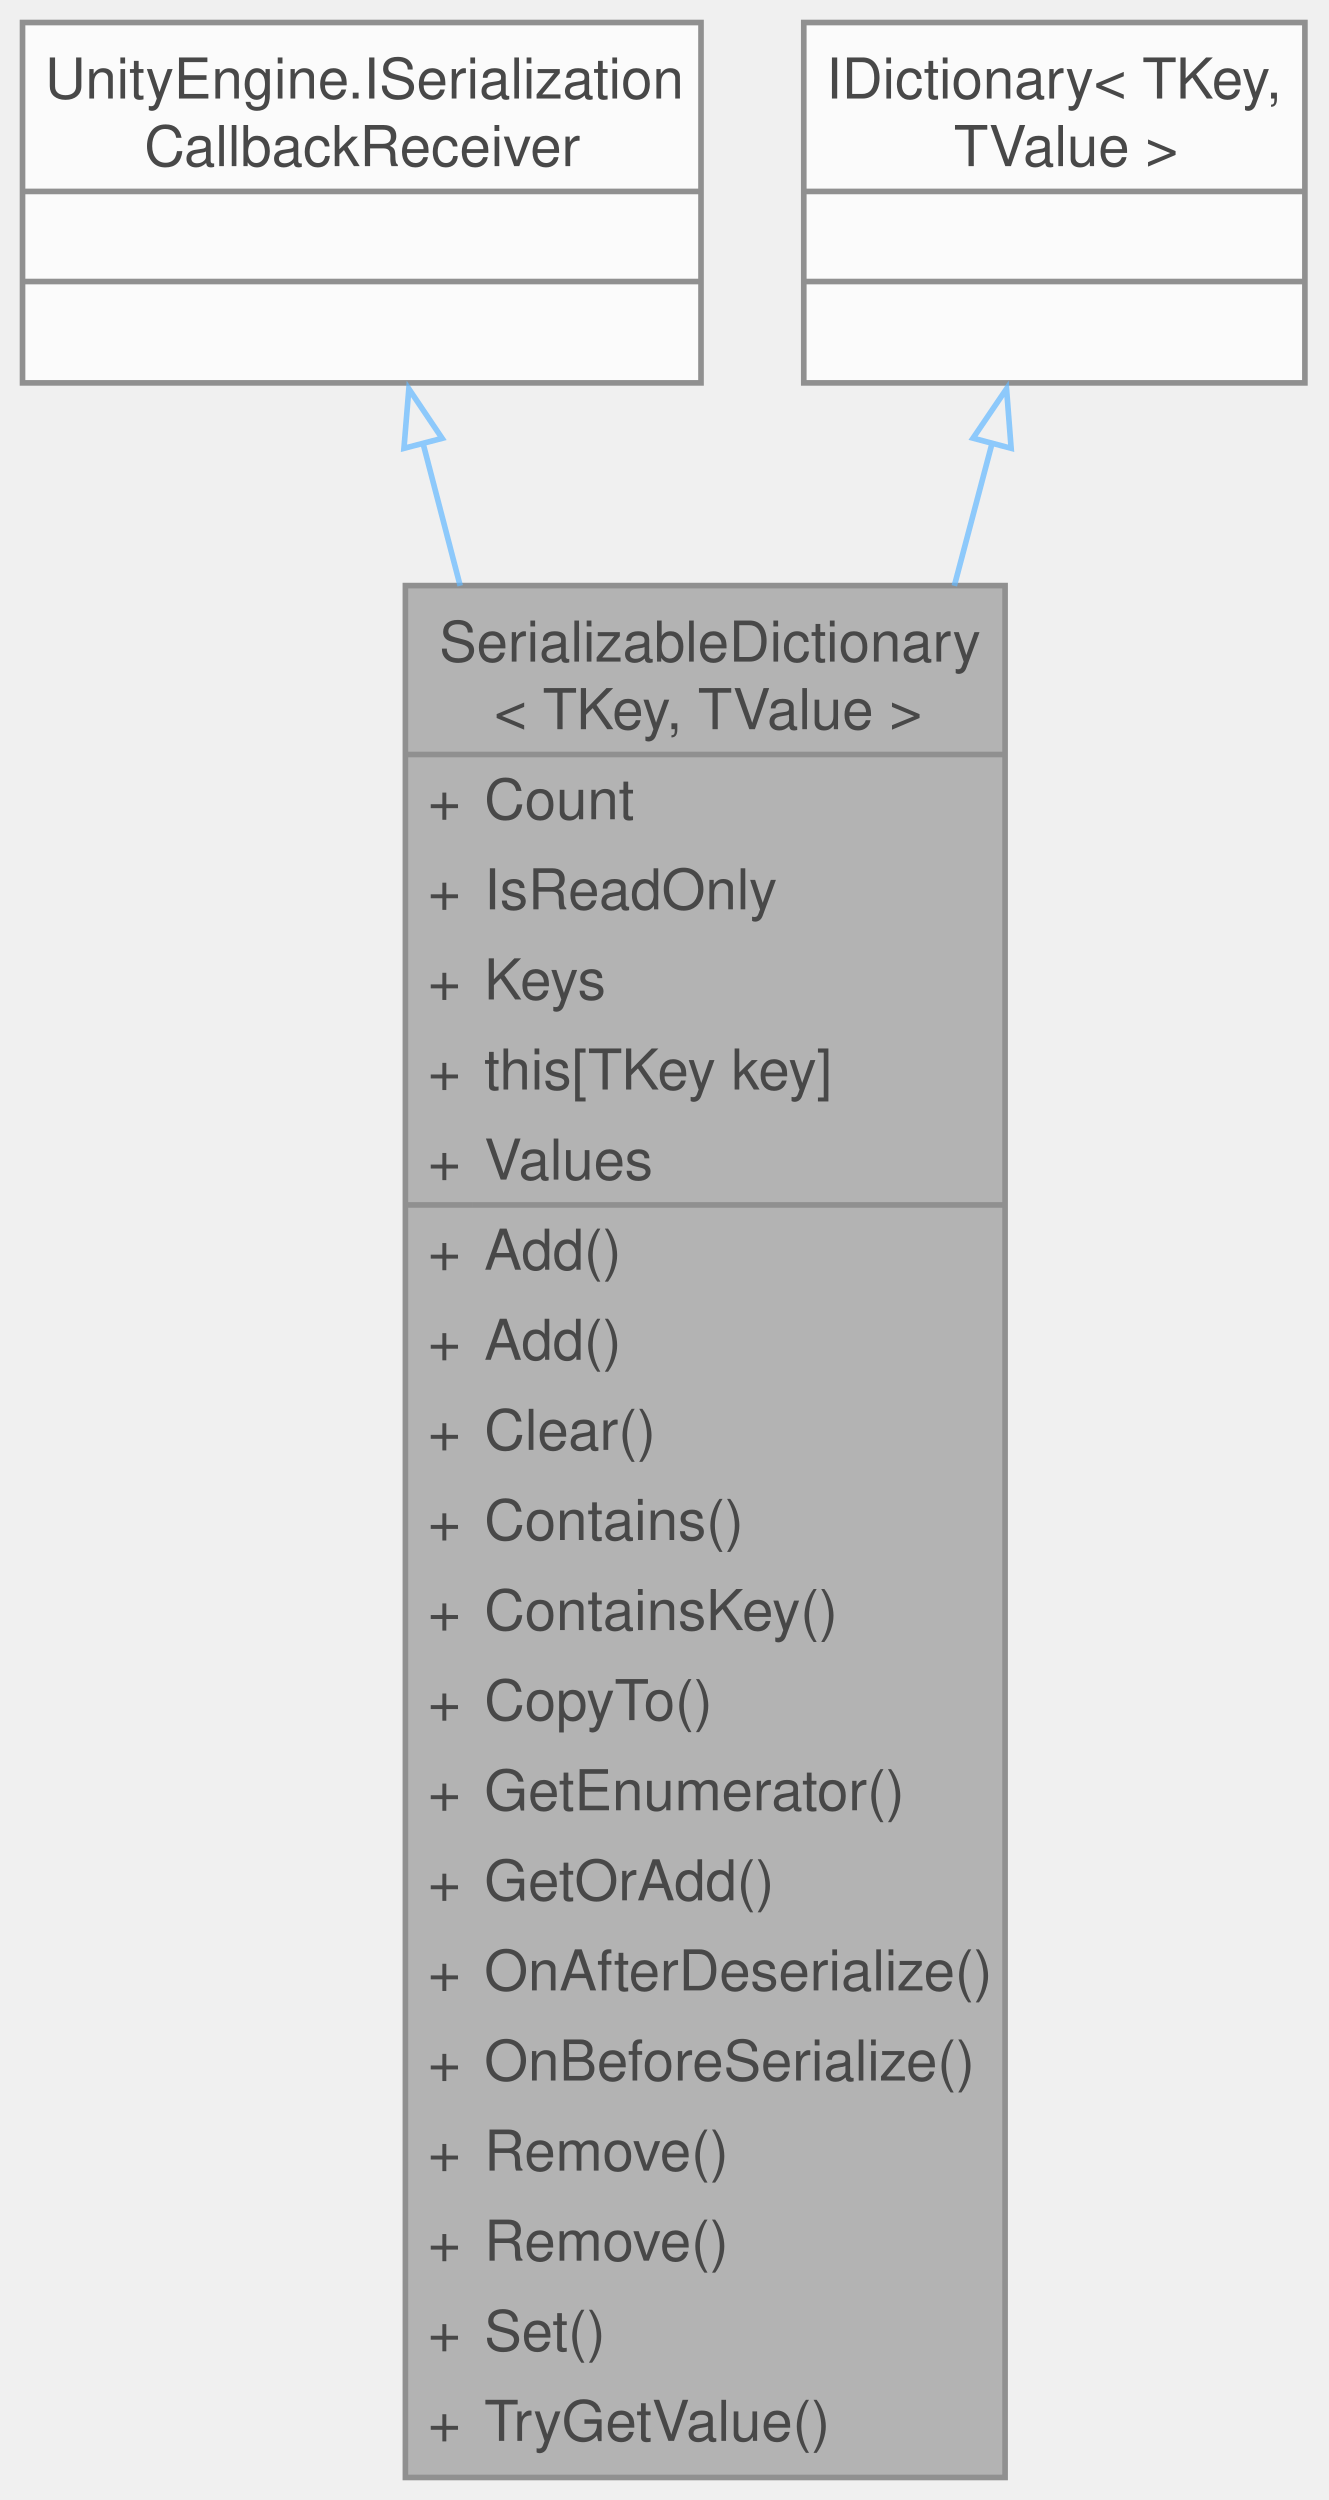
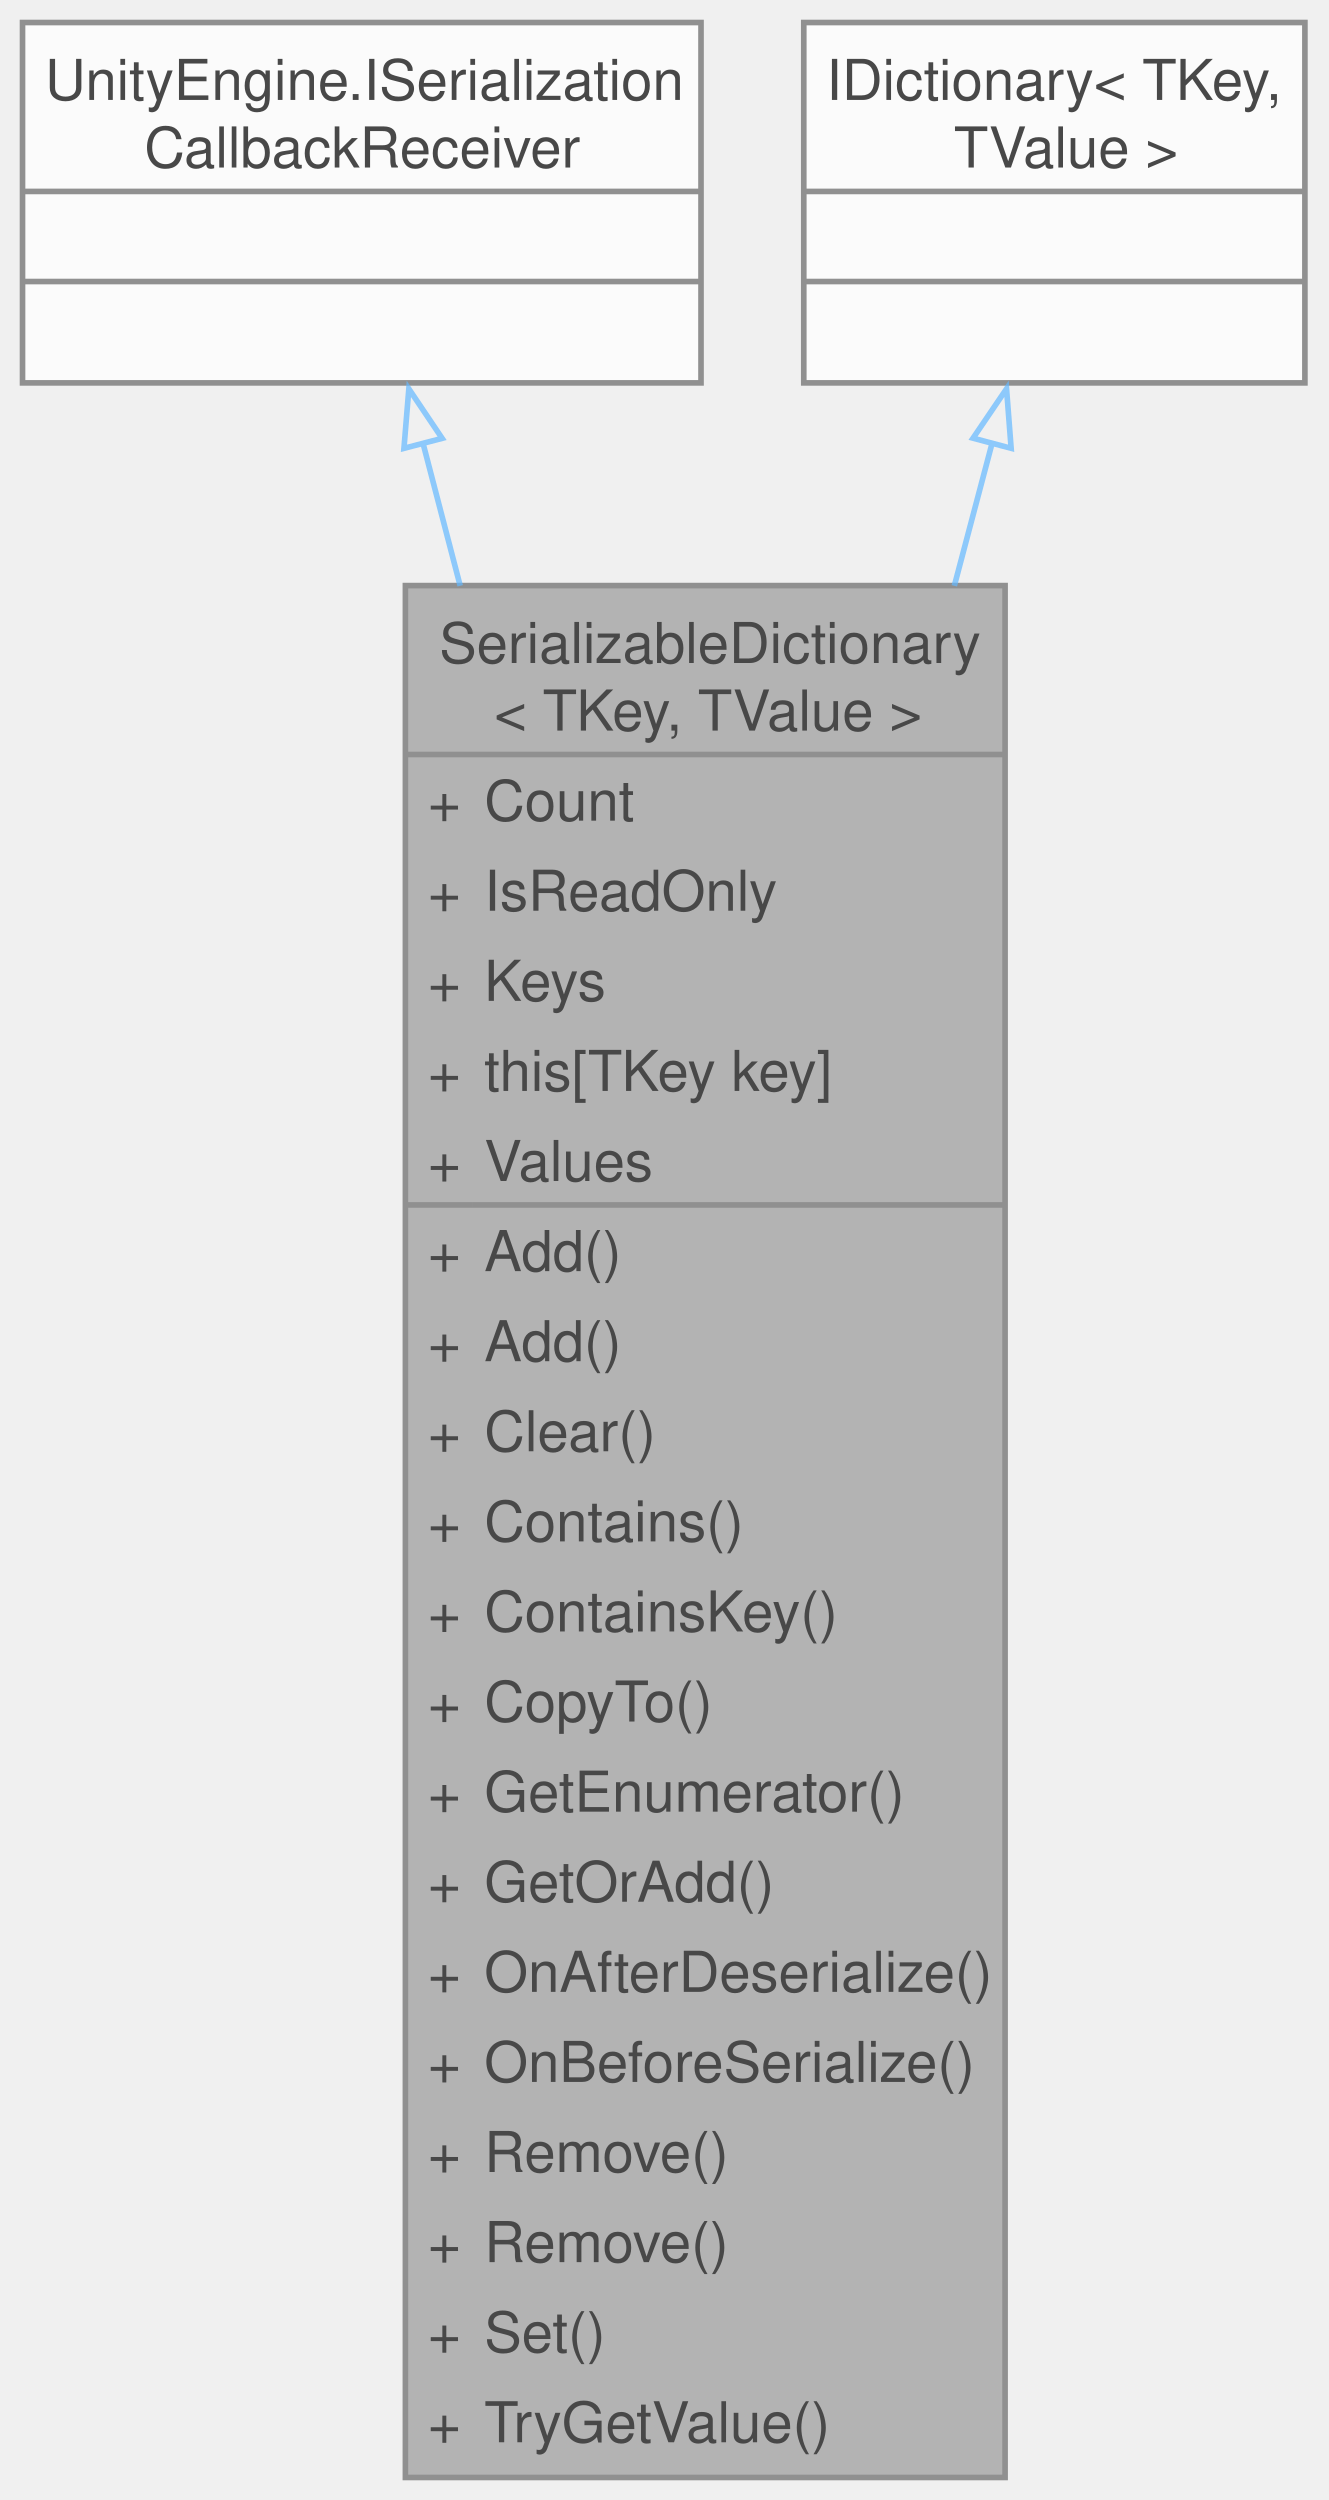
<svg xmlns="http://www.w3.org/2000/svg" xmlns:xlink="http://www.w3.org/1999/xlink" width="236pt" height="444pt" viewBox="0.00 0.00 236.00 444.00">
  <svg id="main" version="1.1" xml:space="preserve">
    <style type="text/css">
.node, .edge {opacity: 0.7;}
.node.selected, .edge.selected {opacity: 1;}
.edge:hover path { stroke: red; }
.edge:hover polygon { stroke: red; fill: red; }
</style>
    <svg id="graph" class="graph">
      <g id="graph0" class="graph" transform="scale(1 1) rotate(0) translate(4 440)">
        <g id="Node000001" class="node">
          <g id="a_Node000001">
-             <a xlink:title="Unity-serializable wrapper around Dictionary&lt;TKey, TValue&gt; that round-trips keys and values via paral...">
+             <a xlink:title="Unity-serializable wrapper around Dictionary&lt;TKey, TValue&gt;.">
              <polygon fill="#999999" stroke="none" points="174.5,-336 68,-336 68,0 174.5,0 174.5,-336" />
-               <text xml:space="preserve" text-anchor="start" x="74" y="-322.5" font-family="Helvetica,sans-Serif" font-size="10.00">SerializableDictionary</text>
-               <text xml:space="preserve" text-anchor="start" x="83.75" y="-310.5" font-family="Helvetica,sans-Serif" font-size="10.00">&lt; TKey, TValue &gt;</text>
-               <text xml:space="preserve" text-anchor="start" x="72" y="-294.5" font-family="Helvetica,sans-Serif" font-size="10.00">+</text>
-               <text xml:space="preserve" text-anchor="start" x="82" y="-294.5" font-family="Helvetica,sans-Serif" font-size="10.00">Count</text>
-               <text xml:space="preserve" text-anchor="start" x="72" y="-278.5" font-family="Helvetica,sans-Serif" font-size="10.00">+</text>
-               <text xml:space="preserve" text-anchor="start" x="82" y="-278.5" font-family="Helvetica,sans-Serif" font-size="10.00">IsReadOnly</text>
-               <text xml:space="preserve" text-anchor="start" x="72" y="-262.5" font-family="Helvetica,sans-Serif" font-size="10.00">+</text>
-               <text xml:space="preserve" text-anchor="start" x="82" y="-262.5" font-family="Helvetica,sans-Serif" font-size="10.00">Keys</text>
-               <text xml:space="preserve" text-anchor="start" x="72" y="-246.5" font-family="Helvetica,sans-Serif" font-size="10.00">+</text>
-               <text xml:space="preserve" text-anchor="start" x="82" y="-246.5" font-family="Helvetica,sans-Serif" font-size="10.00">this[TKey key]</text>
-               <text xml:space="preserve" text-anchor="start" x="72" y="-230.5" font-family="Helvetica,sans-Serif" font-size="10.00">+</text>
-               <text xml:space="preserve" text-anchor="start" x="82" y="-230.5" font-family="Helvetica,sans-Serif" font-size="10.00">Values</text>
-               <text xml:space="preserve" text-anchor="start" x="72" y="-214.5" font-family="Helvetica,sans-Serif" font-size="10.00">+</text>
-               <text xml:space="preserve" text-anchor="start" x="82" y="-214.5" font-family="Helvetica,sans-Serif" font-size="10.00">Add()</text>
-               <text xml:space="preserve" text-anchor="start" x="72" y="-198.5" font-family="Helvetica,sans-Serif" font-size="10.00">+</text>
-               <text xml:space="preserve" text-anchor="start" x="82" y="-198.5" font-family="Helvetica,sans-Serif" font-size="10.00">Add()</text>
-               <text xml:space="preserve" text-anchor="start" x="72" y="-182.5" font-family="Helvetica,sans-Serif" font-size="10.00">+</text>
-               <text xml:space="preserve" text-anchor="start" x="82" y="-182.5" font-family="Helvetica,sans-Serif" font-size="10.00">Clear()</text>
-               <text xml:space="preserve" text-anchor="start" x="72" y="-166.5" font-family="Helvetica,sans-Serif" font-size="10.00">+</text>
-               <text xml:space="preserve" text-anchor="start" x="82" y="-166.5" font-family="Helvetica,sans-Serif" font-size="10.00">Contains()</text>
-               <text xml:space="preserve" text-anchor="start" x="72" y="-150.5" font-family="Helvetica,sans-Serif" font-size="10.00">+</text>
-               <text xml:space="preserve" text-anchor="start" x="82" y="-150.5" font-family="Helvetica,sans-Serif" font-size="10.00">ContainsKey()</text>
-               <text xml:space="preserve" text-anchor="start" x="72" y="-134.5" font-family="Helvetica,sans-Serif" font-size="10.00">+</text>
-               <text xml:space="preserve" text-anchor="start" x="82" y="-134.5" font-family="Helvetica,sans-Serif" font-size="10.00">CopyTo()</text>
-               <text xml:space="preserve" text-anchor="start" x="72" y="-118.5" font-family="Helvetica,sans-Serif" font-size="10.00">+</text>
-               <text xml:space="preserve" text-anchor="start" x="82" y="-118.5" font-family="Helvetica,sans-Serif" font-size="10.00">GetEnumerator()</text>
-               <text xml:space="preserve" text-anchor="start" x="72" y="-102.5" font-family="Helvetica,sans-Serif" font-size="10.00">+</text>
-               <text xml:space="preserve" text-anchor="start" x="82" y="-102.5" font-family="Helvetica,sans-Serif" font-size="10.00">GetOrAdd()</text>
-               <text xml:space="preserve" text-anchor="start" x="72" y="-86.5" font-family="Helvetica,sans-Serif" font-size="10.00">+</text>
-               <text xml:space="preserve" text-anchor="start" x="82" y="-86.5" font-family="Helvetica,sans-Serif" font-size="10.00">OnAfterDeserialize()</text>
-               <text xml:space="preserve" text-anchor="start" x="72" y="-70.5" font-family="Helvetica,sans-Serif" font-size="10.00">+</text>
-               <text xml:space="preserve" text-anchor="start" x="82" y="-70.5" font-family="Helvetica,sans-Serif" font-size="10.00">OnBeforeSerialize()</text>
-               <text xml:space="preserve" text-anchor="start" x="72" y="-54.5" font-family="Helvetica,sans-Serif" font-size="10.00">+</text>
-               <text xml:space="preserve" text-anchor="start" x="82" y="-54.5" font-family="Helvetica,sans-Serif" font-size="10.00">Remove()</text>
-               <text xml:space="preserve" text-anchor="start" x="72" y="-38.5" font-family="Helvetica,sans-Serif" font-size="10.00">+</text>
-               <text xml:space="preserve" text-anchor="start" x="82" y="-38.5" font-family="Helvetica,sans-Serif" font-size="10.00">Remove()</text>
-               <text xml:space="preserve" text-anchor="start" x="72" y="-22.5" font-family="Helvetica,sans-Serif" font-size="10.00">+</text>
-               <text xml:space="preserve" text-anchor="start" x="82" y="-22.5" font-family="Helvetica,sans-Serif" font-size="10.00">Set()</text>
-               <text xml:space="preserve" text-anchor="start" x="72" y="-6.5" font-family="Helvetica,sans-Serif" font-size="10.00">+</text>
-               <text xml:space="preserve" text-anchor="start" x="82" y="-6.5" font-family="Helvetica,sans-Serif" font-size="10.00">TryGetValue()</text>
+               <text xml:space="preserve" text-anchor="start" x="74" y="-322.25" font-family="Helvetica,sans-Serif" font-size="10.00">SerializableDictionary</text>
+               <text xml:space="preserve" text-anchor="start" x="83.75" y="-310.25" font-family="Helvetica,sans-Serif" font-size="10.00">&lt; TKey, TValue &gt;</text>
+               <text xml:space="preserve" text-anchor="start" x="72" y="-294.25" font-family="Helvetica,sans-Serif" font-size="10.00">+</text>
+               <text xml:space="preserve" text-anchor="start" x="82" y="-294.25" font-family="Helvetica,sans-Serif" font-size="10.00">Count</text>
+               <text xml:space="preserve" text-anchor="start" x="72" y="-278.25" font-family="Helvetica,sans-Serif" font-size="10.00">+</text>
+               <text xml:space="preserve" text-anchor="start" x="82" y="-278.25" font-family="Helvetica,sans-Serif" font-size="10.00">IsReadOnly</text>
+               <text xml:space="preserve" text-anchor="start" x="72" y="-262.25" font-family="Helvetica,sans-Serif" font-size="10.00">+</text>
+               <text xml:space="preserve" text-anchor="start" x="82" y="-262.25" font-family="Helvetica,sans-Serif" font-size="10.00">Keys</text>
+               <text xml:space="preserve" text-anchor="start" x="72" y="-246.25" font-family="Helvetica,sans-Serif" font-size="10.00">+</text>
+               <text xml:space="preserve" text-anchor="start" x="82" y="-246.25" font-family="Helvetica,sans-Serif" font-size="10.00">this[TKey key]</text>
+               <text xml:space="preserve" text-anchor="start" x="72" y="-230.25" font-family="Helvetica,sans-Serif" font-size="10.00">+</text>
+               <text xml:space="preserve" text-anchor="start" x="82" y="-230.25" font-family="Helvetica,sans-Serif" font-size="10.00">Values</text>
+               <text xml:space="preserve" text-anchor="start" x="72" y="-214.25" font-family="Helvetica,sans-Serif" font-size="10.00">+</text>
+               <text xml:space="preserve" text-anchor="start" x="82" y="-214.25" font-family="Helvetica,sans-Serif" font-size="10.00">Add()</text>
+               <text xml:space="preserve" text-anchor="start" x="72" y="-198.25" font-family="Helvetica,sans-Serif" font-size="10.00">+</text>
+               <text xml:space="preserve" text-anchor="start" x="82" y="-198.25" font-family="Helvetica,sans-Serif" font-size="10.00">Add()</text>
+               <text xml:space="preserve" text-anchor="start" x="72" y="-182.25" font-family="Helvetica,sans-Serif" font-size="10.00">+</text>
+               <text xml:space="preserve" text-anchor="start" x="82" y="-182.25" font-family="Helvetica,sans-Serif" font-size="10.00">Clear()</text>
+               <text xml:space="preserve" text-anchor="start" x="72" y="-166.25" font-family="Helvetica,sans-Serif" font-size="10.00">+</text>
+               <text xml:space="preserve" text-anchor="start" x="82" y="-166.25" font-family="Helvetica,sans-Serif" font-size="10.00">Contains()</text>
+               <text xml:space="preserve" text-anchor="start" x="72" y="-150.25" font-family="Helvetica,sans-Serif" font-size="10.00">+</text>
+               <text xml:space="preserve" text-anchor="start" x="82" y="-150.25" font-family="Helvetica,sans-Serif" font-size="10.00">ContainsKey()</text>
+               <text xml:space="preserve" text-anchor="start" x="72" y="-134.25" font-family="Helvetica,sans-Serif" font-size="10.00">+</text>
+               <text xml:space="preserve" text-anchor="start" x="82" y="-134.25" font-family="Helvetica,sans-Serif" font-size="10.00">CopyTo()</text>
+               <text xml:space="preserve" text-anchor="start" x="72" y="-118.25" font-family="Helvetica,sans-Serif" font-size="10.00">+</text>
+               <text xml:space="preserve" text-anchor="start" x="82" y="-118.25" font-family="Helvetica,sans-Serif" font-size="10.00">GetEnumerator()</text>
+               <text xml:space="preserve" text-anchor="start" x="72" y="-102.25" font-family="Helvetica,sans-Serif" font-size="10.00">+</text>
+               <text xml:space="preserve" text-anchor="start" x="82" y="-102.25" font-family="Helvetica,sans-Serif" font-size="10.00">GetOrAdd()</text>
+               <text xml:space="preserve" text-anchor="start" x="72" y="-86.25" font-family="Helvetica,sans-Serif" font-size="10.00">+</text>
+               <text xml:space="preserve" text-anchor="start" x="82" y="-86.25" font-family="Helvetica,sans-Serif" font-size="10.00">OnAfterDeserialize()</text>
+               <text xml:space="preserve" text-anchor="start" x="72" y="-70.25" font-family="Helvetica,sans-Serif" font-size="10.00">+</text>
+               <text xml:space="preserve" text-anchor="start" x="82" y="-70.25" font-family="Helvetica,sans-Serif" font-size="10.00">OnBeforeSerialize()</text>
+               <text xml:space="preserve" text-anchor="start" x="72" y="-54.25" font-family="Helvetica,sans-Serif" font-size="10.00">+</text>
+               <text xml:space="preserve" text-anchor="start" x="82" y="-54.25" font-family="Helvetica,sans-Serif" font-size="10.00">Remove()</text>
+               <text xml:space="preserve" text-anchor="start" x="72" y="-38.25" font-family="Helvetica,sans-Serif" font-size="10.00">+</text>
+               <text xml:space="preserve" text-anchor="start" x="82" y="-38.25" font-family="Helvetica,sans-Serif" font-size="10.00">Remove()</text>
+               <text xml:space="preserve" text-anchor="start" x="72" y="-22.25" font-family="Helvetica,sans-Serif" font-size="10.00">+</text>
+               <text xml:space="preserve" text-anchor="start" x="82" y="-22.25" font-family="Helvetica,sans-Serif" font-size="10.00">Set()</text>
+               <text xml:space="preserve" text-anchor="start" x="72" y="-6.25" font-family="Helvetica,sans-Serif" font-size="10.00">+</text>
+               <text xml:space="preserve" text-anchor="start" x="82" y="-6.25" font-family="Helvetica,sans-Serif" font-size="10.00">TryGetValue()</text>
              <polygon fill="#666666" stroke="#666666" points="68,-306 68,-306 174.5,-306 174.5,-306 68,-306" />
              <polygon fill="#666666" stroke="#666666" points="68,-226 68,-226 80,-226 80,-226 68,-226" />
              <polygon fill="#666666" stroke="#666666" points="80,-226 80,-226 174.5,-226 174.5,-226 80,-226" />
              <polygon fill="none" stroke="#666666" points="68,0 68,-336 174.5,-336 174.5,0 68,0" />
            </a>
          </g>
        </g>
        <g id="Node000002" class="node">
          <g id="a_Node000002">
            <a xlink:title=" ">
              <polygon fill="white" stroke="none" points="120.5,-436 0,-436 0,-372 120.5,-372 120.5,-436" />
-               <text xml:space="preserve" text-anchor="start" x="4" y="-422.5" font-family="Helvetica,sans-Serif" font-size="10.00">UnityEngine.ISerialization</text>
-               <text xml:space="preserve" text-anchor="start" x="21.62" y="-410.5" font-family="Helvetica,sans-Serif" font-size="10.00">CallbackReceiver</text>
-               <text xml:space="preserve" text-anchor="start" x="58.75" y="-394.5" font-family="Helvetica,sans-Serif" font-size="10.00"> </text>
-               <text xml:space="preserve" text-anchor="start" x="58.75" y="-378.5" font-family="Helvetica,sans-Serif" font-size="10.00"> </text>
+               <text xml:space="preserve" text-anchor="start" x="4" y="-422.25" font-family="Helvetica,sans-Serif" font-size="10.00">UnityEngine.ISerialization</text>
+               <text xml:space="preserve" text-anchor="start" x="21.62" y="-410.25" font-family="Helvetica,sans-Serif" font-size="10.00">CallbackReceiver</text>
+               <text xml:space="preserve" text-anchor="start" x="58.75" y="-394.25" font-family="Helvetica,sans-Serif" font-size="10.00"> </text>
+               <text xml:space="preserve" text-anchor="start" x="58.75" y="-378.25" font-family="Helvetica,sans-Serif" font-size="10.00"> </text>
              <polygon fill="#666666" stroke="#666666" points="0,-406 0,-406 120.5,-406 120.5,-406 0,-406" />
              <polygon fill="#666666" stroke="#666666" points="0,-390 0,-390 120.5,-390 120.5,-390 0,-390" />
              <polygon fill="none" stroke="#666666" points="0,-372 0,-436 120.5,-436 120.5,-372 0,-372" />
            </a>
          </g>
        </g>
        <g id="edge1_Node000001_Node000002" class="edge">
          <g id="a_edge1_Node000001_Node000002">
            <a xlink:title=" ">
              <path fill="none" stroke="#63b8ff" d="M71.06,-361.53C73.1,-353.7 75.35,-345.08 77.73,-335.96" />
              <polygon fill="none" stroke="#63b8ff" points="67.74,-360.38 68.61,-370.94 74.52,-362.15 67.74,-360.38" />
            </a>
          </g>
        </g>
        <g id="Node000003" class="node">
          <g id="a_Node000003">
            <a xlink:title=" ">
              <polygon fill="white" stroke="none" points="227.75,-436 138.75,-436 138.75,-372 227.75,-372 227.75,-436" />
-               <text xml:space="preserve" text-anchor="start" x="142.75" y="-422.5" font-family="Helvetica,sans-Serif" font-size="10.00">IDictionary&lt; TKey,</text>
-               <text xml:space="preserve" text-anchor="start" x="162.62" y="-410.5" font-family="Helvetica,sans-Serif" font-size="10.00"> TValue &gt;</text>
-               <text xml:space="preserve" text-anchor="start" x="181.75" y="-394.5" font-family="Helvetica,sans-Serif" font-size="10.00"> </text>
-               <text xml:space="preserve" text-anchor="start" x="181.75" y="-378.5" font-family="Helvetica,sans-Serif" font-size="10.00"> </text>
+               <text xml:space="preserve" text-anchor="start" x="142.75" y="-422.25" font-family="Helvetica,sans-Serif" font-size="10.00">IDictionary&lt; TKey,</text>
+               <text xml:space="preserve" text-anchor="start" x="162.62" y="-410.25" font-family="Helvetica,sans-Serif" font-size="10.00"> TValue &gt;</text>
+               <text xml:space="preserve" text-anchor="start" x="181.75" y="-394.25" font-family="Helvetica,sans-Serif" font-size="10.00"> </text>
+               <text xml:space="preserve" text-anchor="start" x="181.75" y="-378.25" font-family="Helvetica,sans-Serif" font-size="10.00"> </text>
              <polygon fill="#666666" stroke="#666666" points="138.75,-406 138.75,-406 227.75,-406 227.75,-406 138.75,-406" />
              <polygon fill="#666666" stroke="#666666" points="138.75,-390 138.75,-390 227.75,-390 227.75,-390 138.75,-390" />
              <polygon fill="none" stroke="#666666" points="138.75,-372 138.75,-436 227.75,-436 227.75,-372 138.75,-372" />
            </a>
          </g>
        </g>
        <g id="edge2_Node000001_Node000003" class="edge">
          <g id="a_edge2_Node000001_Node000003">
            <a xlink:title=" ">
              <path fill="none" stroke="#63b8ff" d="M172.26,-361.53C170.19,-353.7 167.9,-345.08 165.49,-335.96" />
              <polygon fill="none" stroke="#63b8ff" points="168.81,-362.18 174.76,-370.95 175.58,-360.38 168.81,-362.18" />
            </a>
          </g>
        </g>
      </g>
    </svg>
  </svg>
  <style type="text/css">

[data-mouse-over-selected='false'] { opacity: 0.7; }
[data-mouse-over-selected='true']  { opacity: 1.0; }

</style>
</svg>
